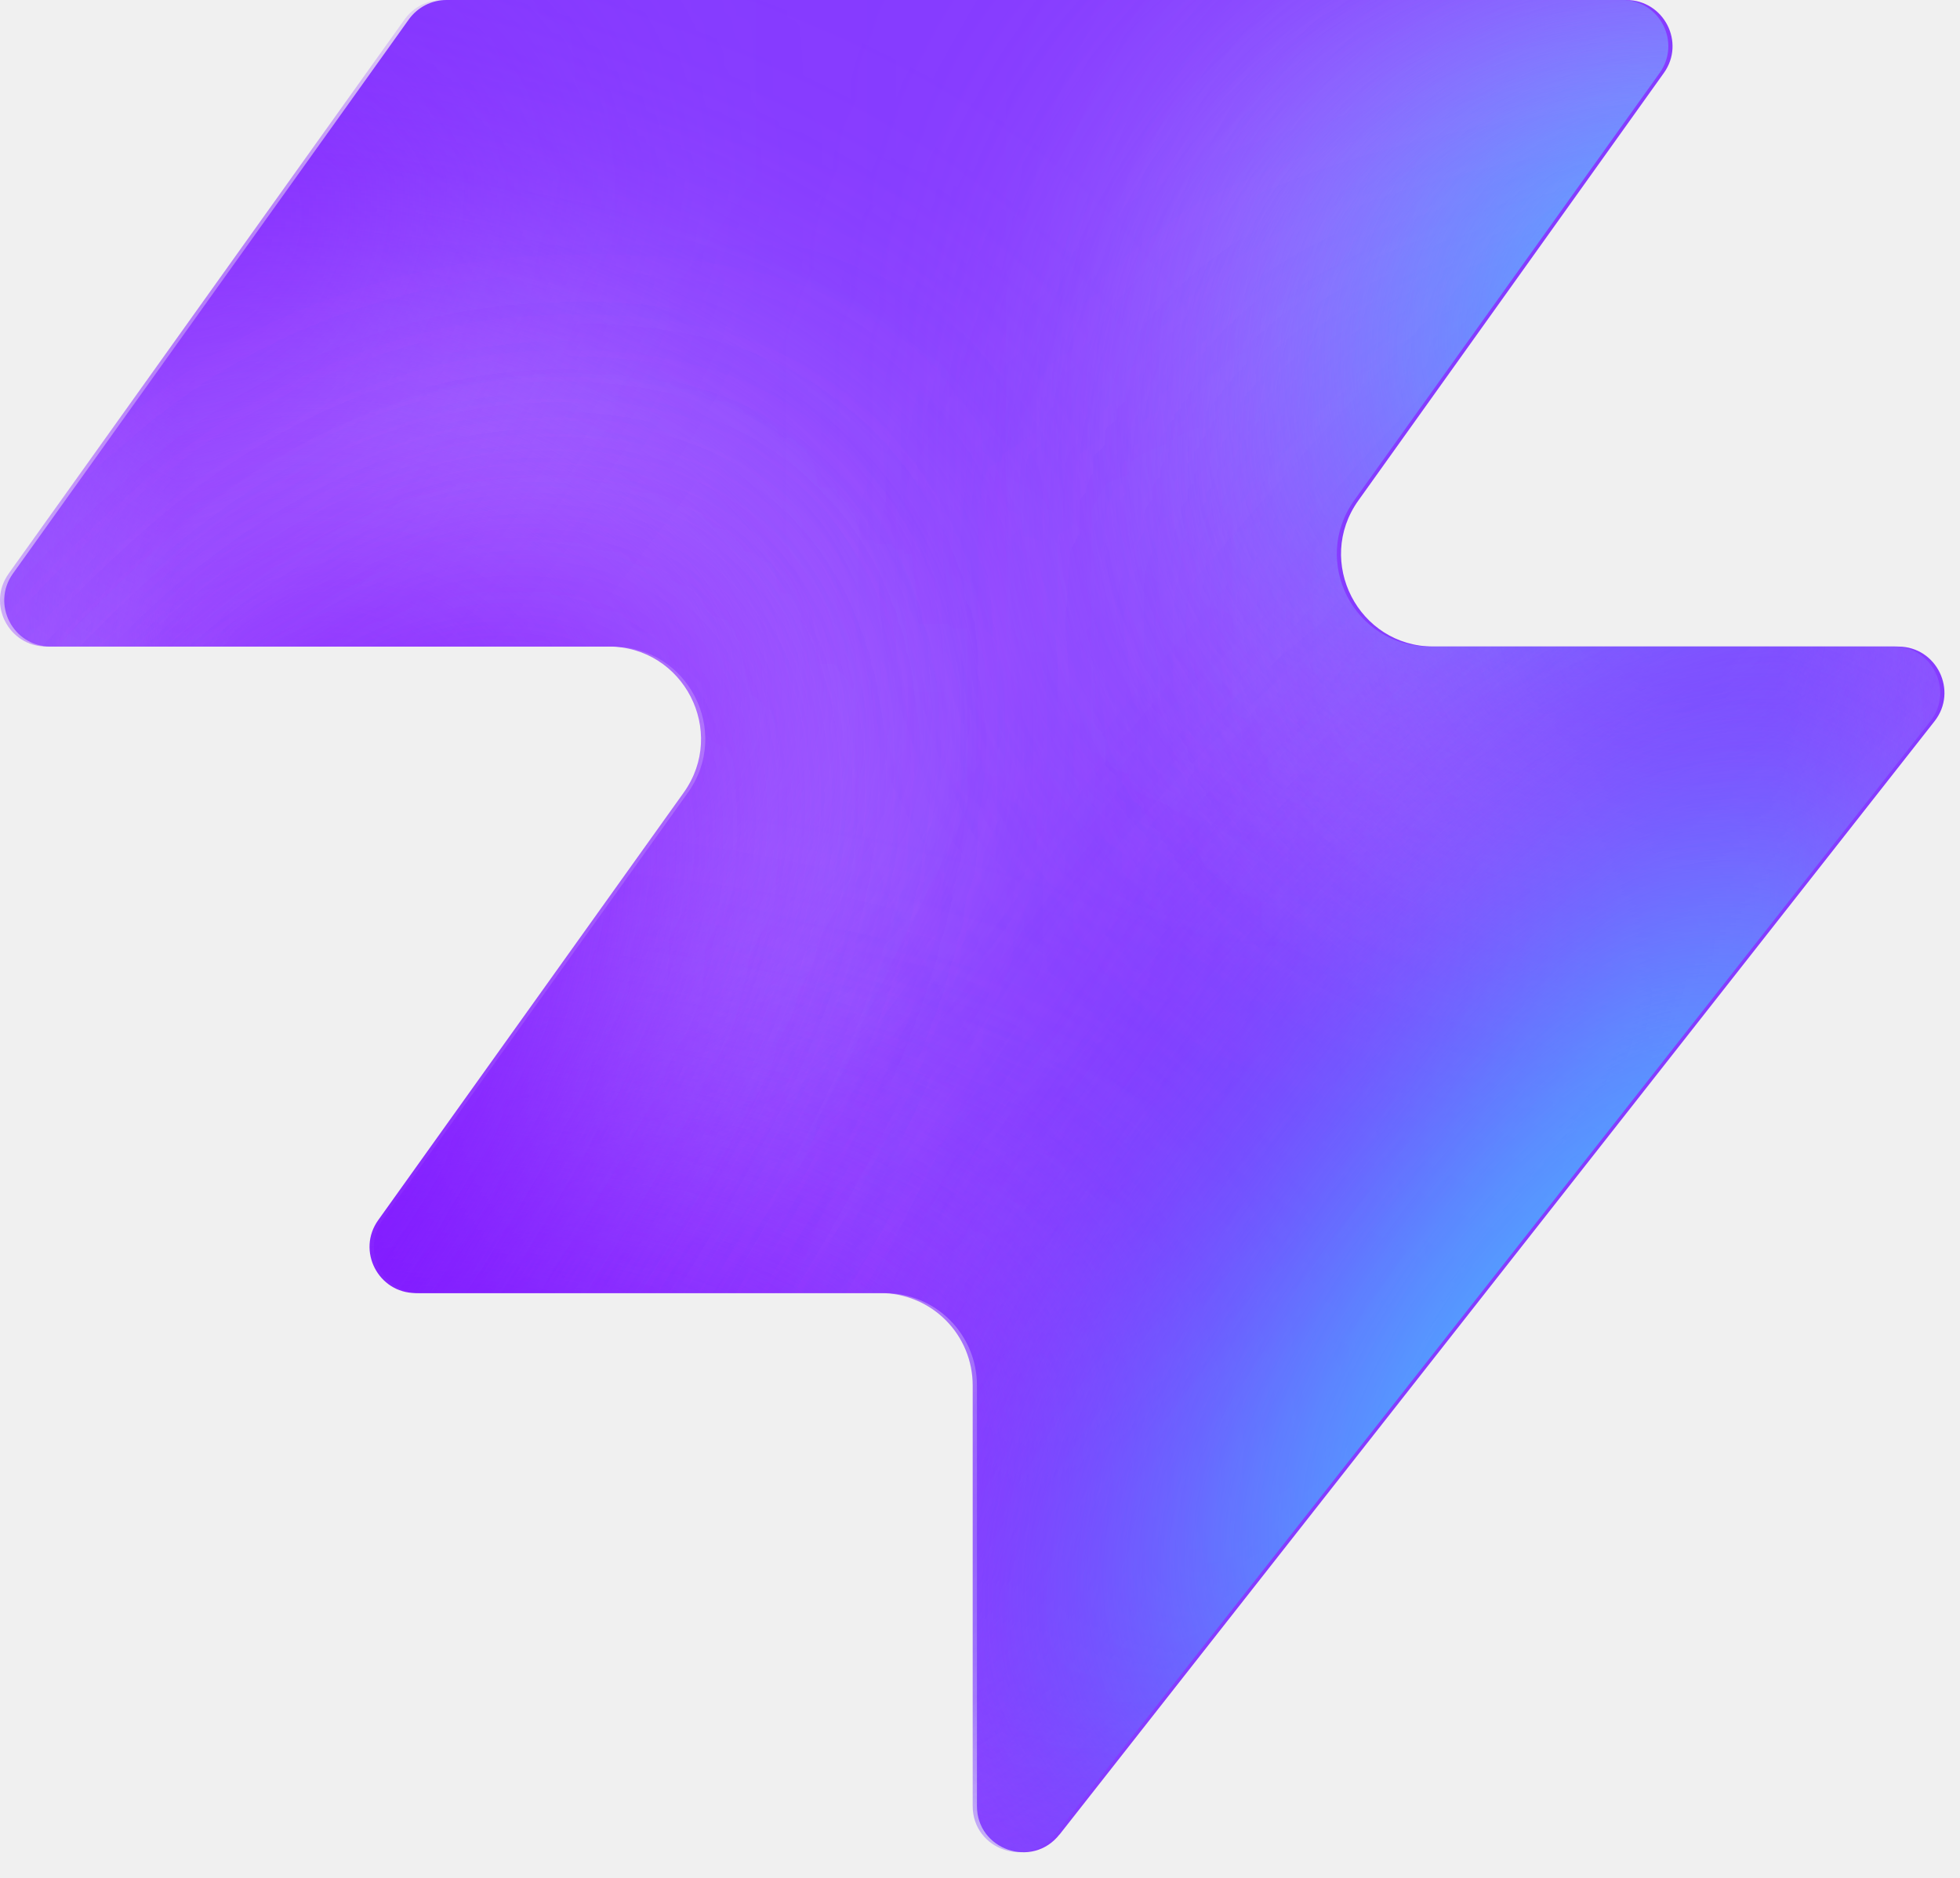
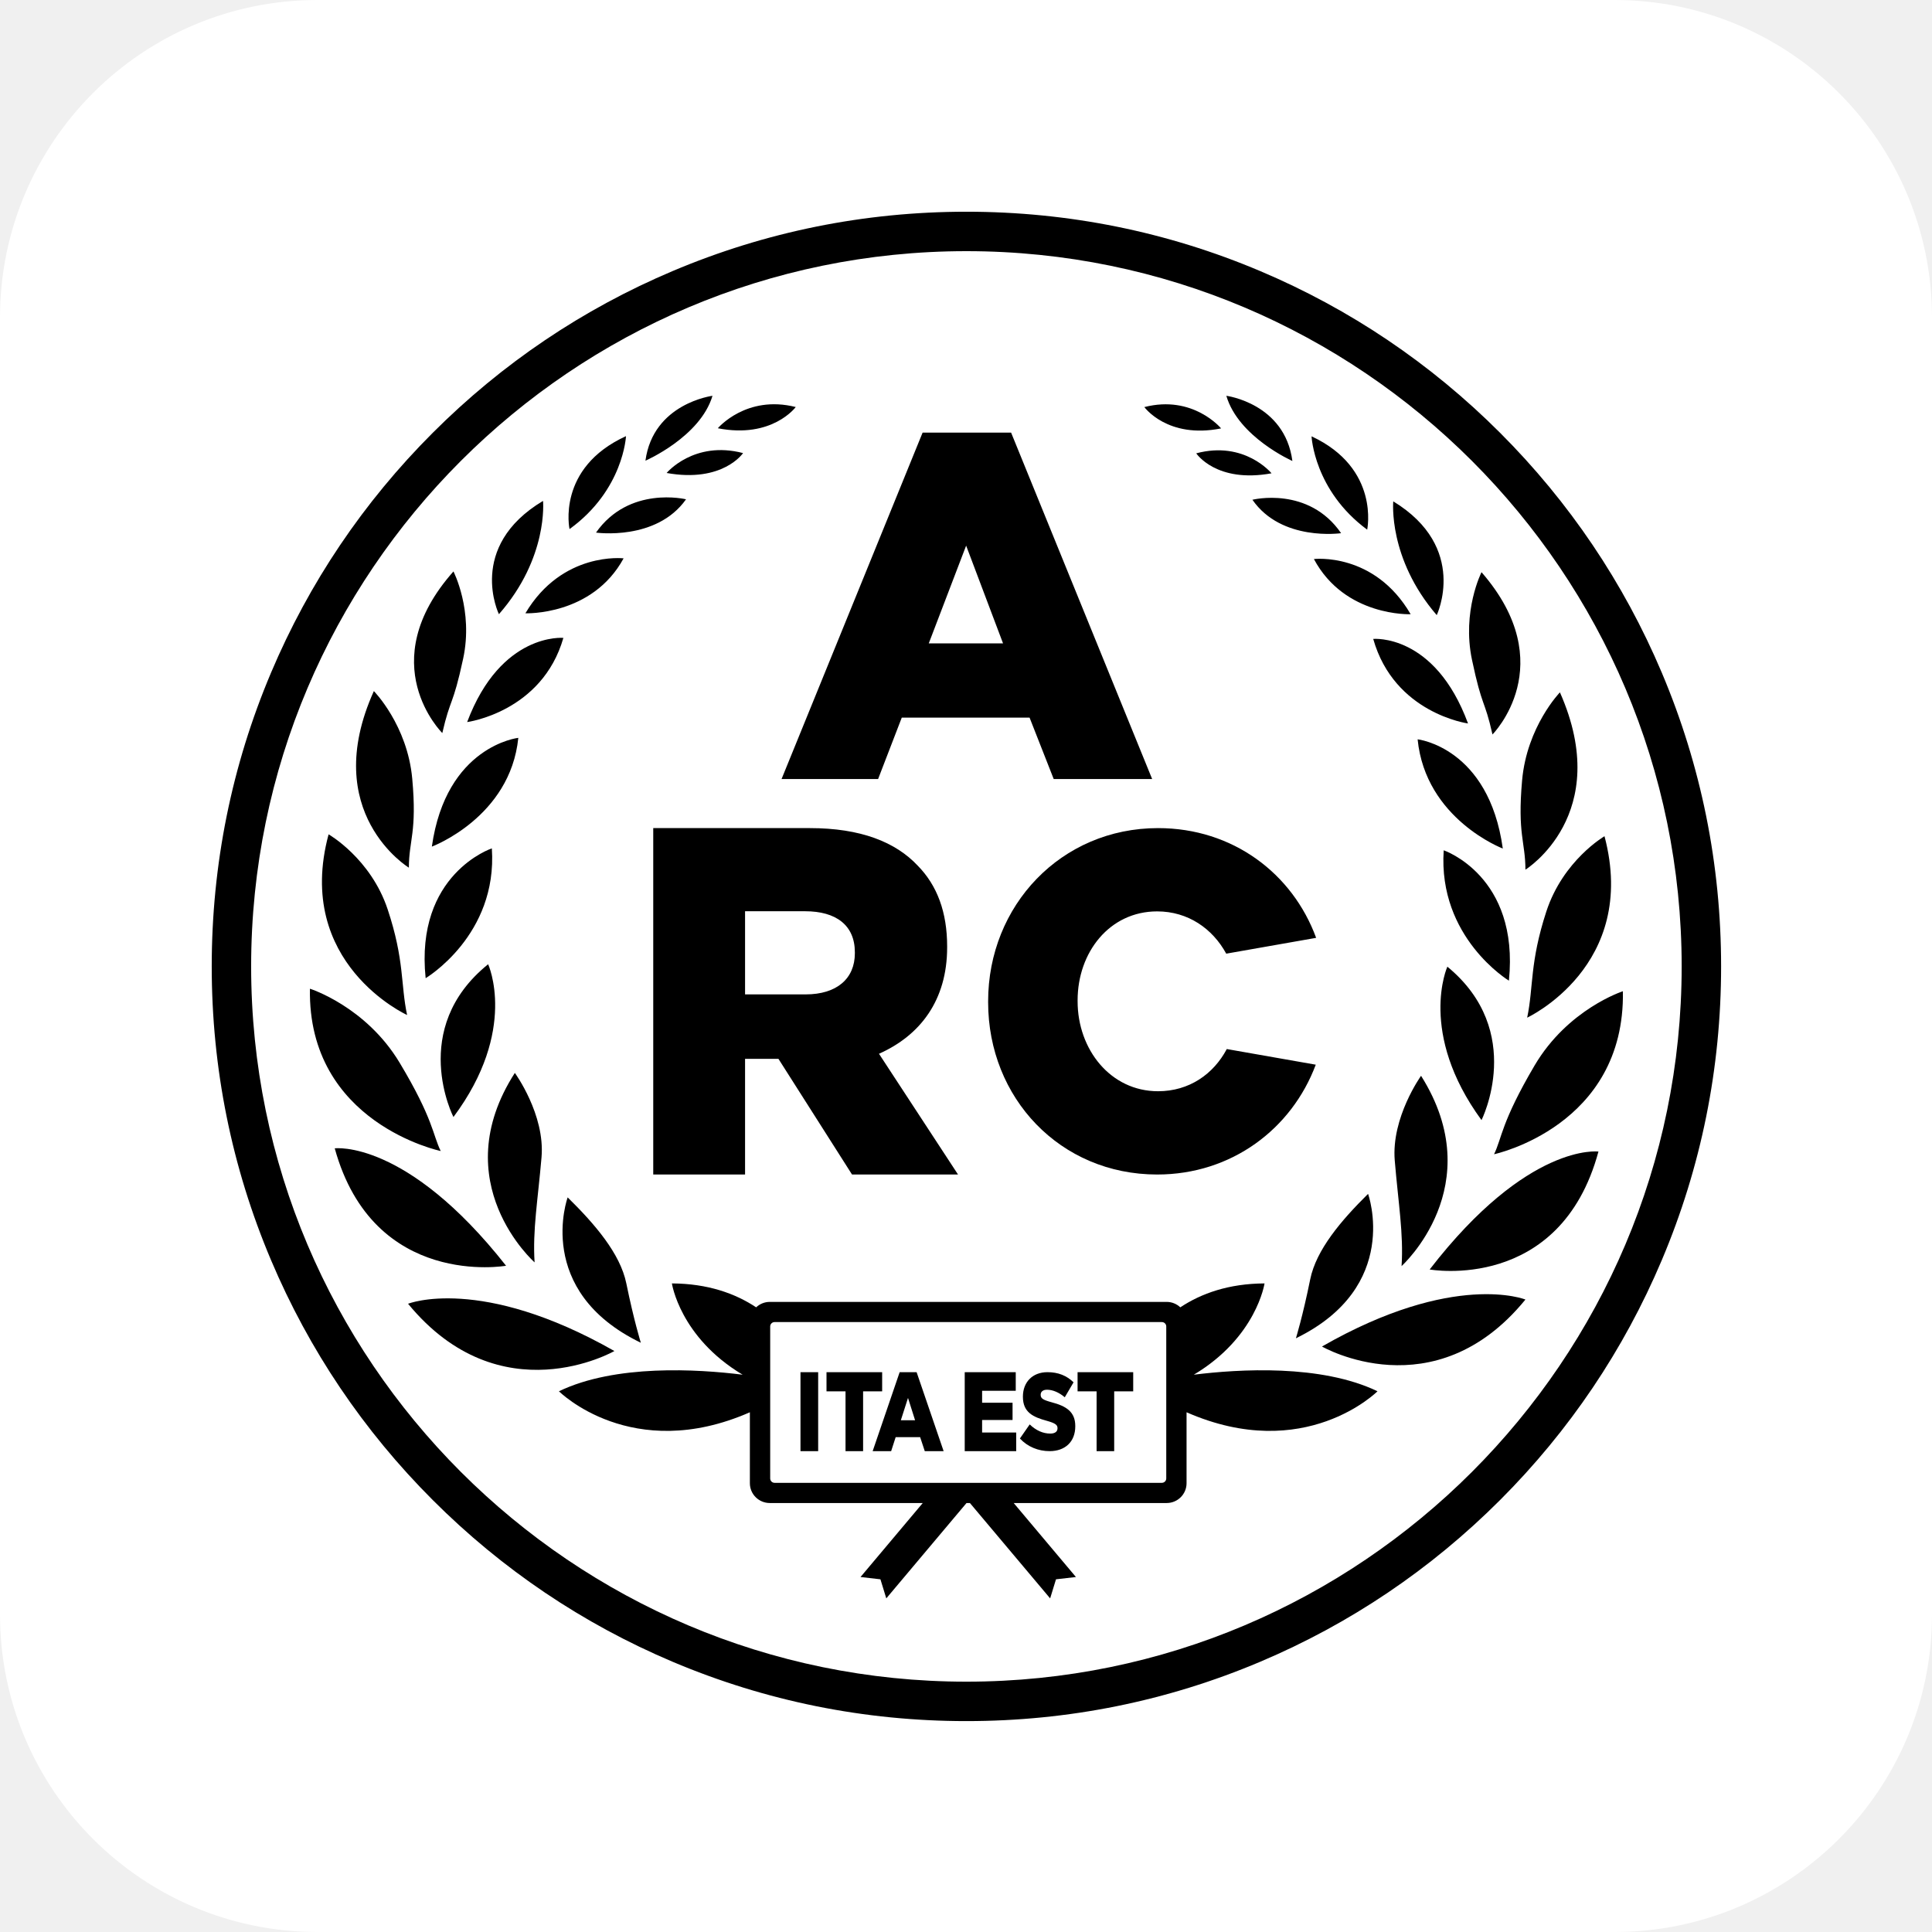
- <svg xmlns="http://www.w3.org/2000/svg" width="48" height="46" fill="none" viewBox="0 0 48 46">
-   <path fill="#863bff" d="M25.946 44.938c-.664.845-2.021.375-2.021-.698V33.937a2.26 2.26 0 0 0-2.262-2.262H10.287c-.92 0-1.456-1.04-.92-1.788l7.48-10.471c1.07-1.497 0-3.578-1.842-3.578H1.237c-.92 0-1.456-1.04-.92-1.788L10.013.474c.214-.297.556-.474.92-.474h28.894c.92 0 1.456 1.04.92 1.788l-7.48 10.471c-1.07 1.498 0 3.579 1.842 3.579h11.377c.943 0 1.473 1.088.89 1.83L25.947 44.94z" style="fill:#863bff;fill:color(display-p3 .525 .23 1);fill-opacity:1" />
-   <mask id="a" width="48" height="46" x="0" y="0" maskUnits="userSpaceOnUse" style="mask-type:alpha">
-     <path fill="#000" d="M25.842 44.938c-.664.844-2.021.375-2.021-.698V33.937a2.26 2.26 0 0 0-2.262-2.262H10.183c-.92 0-1.456-1.04-.92-1.788l7.48-10.471c1.07-1.498 0-3.579-1.842-3.579H1.133c-.92 0-1.456-1.04-.92-1.787L9.91.473c.214-.297.556-.474.92-.474h28.894c.92 0 1.456 1.04.92 1.788l-7.48 10.471c-1.07 1.498 0 3.578 1.842 3.578h11.377c.943 0 1.473 1.088.89 1.832L25.843 44.94z" style="fill:#000;fill-opacity:1" />
-   </mask>
-   <g mask="url(#a)">
-     <g filter="url(#b)">
-       <ellipse cx="5.508" cy="14.704" fill="#ede6ff" rx="5.508" ry="14.704" style="fill:#ede6ff;fill:color(display-p3 .927 .903 1);fill-opacity:1" transform="matrix(.00324 1 1 -.00324 -4.47 31.516)" />
-     </g>
-     <g filter="url(#c)">
-       <ellipse cx="10.399" cy="29.851" fill="#ede6ff" rx="10.399" ry="29.851" style="fill:#ede6ff;fill:color(display-p3 .927 .903 1);fill-opacity:1" transform="matrix(.00324 1 1 -.00324 -39.328 7.883)" />
-     </g>
-     <g filter="url(#d)">
-       <ellipse cx="5.508" cy="30.487" fill="#7e14ff" rx="5.508" ry="30.487" style="fill:#7e14ff;fill:color(display-p3 .492 .077 1);fill-opacity:1" transform="rotate(89.814 -25.913 -14.639)scale(1 -1)" />
-     </g>
-     <g filter="url(#e)">
-       <ellipse cx="5.508" cy="30.599" fill="#7e14ff" rx="5.508" ry="30.599" style="fill:#7e14ff;fill:color(display-p3 .492 .077 1);fill-opacity:1" transform="rotate(89.814 -32.644 -3.334)scale(1 -1)" />
-     </g>
-     <g filter="url(#f)">
-       <ellipse cx="5.508" cy="30.599" fill="#7e14ff" rx="5.508" ry="30.599" style="fill:#7e14ff;fill:color(display-p3 .492 .077 1);fill-opacity:1" transform="matrix(.00324 1 1 -.00324 -34.34 30.47)" />
-     </g>
-     <g filter="url(#g)">
-       <ellipse cx="14.072" cy="22.078" fill="#ede6ff" rx="14.072" ry="22.078" style="fill:#ede6ff;fill:color(display-p3 .927 .903 1);fill-opacity:1" transform="rotate(93.35 24.506 48.493)scale(-1 1)" />
-     </g>
-     <g filter="url(#h)">
-       <ellipse cx="3.47" cy="21.501" fill="#7e14ff" rx="3.47" ry="21.501" style="fill:#7e14ff;fill:color(display-p3 .492 .077 1);fill-opacity:1" transform="rotate(89.009 28.708 47.59)scale(-1 1)" />
-     </g>
-     <g filter="url(#i)">
-       <ellipse cx="3.47" cy="21.501" fill="#7e14ff" rx="3.47" ry="21.501" style="fill:#7e14ff;fill:color(display-p3 .492 .077 1);fill-opacity:1" transform="rotate(89.009 28.708 47.59)scale(-1 1)" />
-     </g>
-     <g filter="url(#j)">
-       <ellipse cx=".387" cy="8.972" fill="#7e14ff" rx="4.407" ry="29.108" style="fill:#7e14ff;fill:color(display-p3 .492 .077 1);fill-opacity:1" transform="rotate(39.51 .387 8.972)" />
-     </g>
-     <g filter="url(#k)">
-       <ellipse cx="47.523" cy="-6.092" fill="#7e14ff" rx="4.407" ry="29.108" style="fill:#7e14ff;fill:color(display-p3 .492 .077 1);fill-opacity:1" transform="rotate(37.892 47.523 -6.092)" />
-     </g>
-     <g filter="url(#l)">
-       <ellipse cx="41.412" cy="6.333" fill="#47bfff" rx="5.971" ry="9.665" style="fill:#47bfff;fill:color(display-p3 .28 .748 1);fill-opacity:1" transform="rotate(37.892 41.412 6.333)" />
-     </g>
-     <g filter="url(#m)">
-       <ellipse cx="-1.879" cy="38.332" fill="#7e14ff" rx="4.407" ry="29.108" style="fill:#7e14ff;fill:color(display-p3 .492 .077 1);fill-opacity:1" transform="rotate(37.892 -1.88 38.332)" />
-     </g>
-     <g filter="url(#n)">
-       <ellipse cx="-1.879" cy="38.332" fill="#7e14ff" rx="4.407" ry="29.108" style="fill:#7e14ff;fill:color(display-p3 .492 .077 1);fill-opacity:1" transform="rotate(37.892 -1.88 38.332)" />
-     </g>
-     <g filter="url(#o)">
-       <ellipse cx="35.651" cy="29.907" fill="#7e14ff" rx="4.407" ry="29.108" style="fill:#7e14ff;fill:color(display-p3 .492 .077 1);fill-opacity:1" transform="rotate(37.892 35.651 29.907)" />
-     </g>
-     <g filter="url(#p)">
-       <ellipse cx="38.418" cy="32.4" fill="#47bfff" rx="5.971" ry="15.297" style="fill:#47bfff;fill:color(display-p3 .28 .748 1);fill-opacity:1" transform="rotate(37.892 38.418 32.4)" />
-     </g>
-   </g>
-   <defs>
-     <filter id="b" width="60.045" height="41.654" x="-19.77" y="16.149" color-interpolation-filters="sRGB" filterUnits="userSpaceOnUse">
-       <feFlood flood-opacity="0" result="BackgroundImageFix" />
-       <feBlend in="SourceGraphic" in2="BackgroundImageFix" result="shape" />
-       <feGaussianBlur result="effect1_foregroundBlur_2002_17158" stdDeviation="7.659" />
-     </filter>
-     <filter id="c" width="90.34" height="51.437" x="-54.613" y="-7.533" color-interpolation-filters="sRGB" filterUnits="userSpaceOnUse">
-       <feFlood flood-opacity="0" result="BackgroundImageFix" />
-       <feBlend in="SourceGraphic" in2="BackgroundImageFix" result="shape" />
-       <feGaussianBlur result="effect1_foregroundBlur_2002_17158" stdDeviation="7.659" />
-     </filter>
-     <filter id="d" width="79.355" height="29.4" x="-49.64" y="2.03" color-interpolation-filters="sRGB" filterUnits="userSpaceOnUse">
-       <feFlood flood-opacity="0" result="BackgroundImageFix" />
-       <feBlend in="SourceGraphic" in2="BackgroundImageFix" result="shape" />
-       <feGaussianBlur result="effect1_foregroundBlur_2002_17158" stdDeviation="4.596" />
-     </filter>
-     <filter id="e" width="79.579" height="29.4" x="-45.045" y="20.029" color-interpolation-filters="sRGB" filterUnits="userSpaceOnUse">
-       <feFlood flood-opacity="0" result="BackgroundImageFix" />
-       <feBlend in="SourceGraphic" in2="BackgroundImageFix" result="shape" />
-       <feGaussianBlur result="effect1_foregroundBlur_2002_17158" stdDeviation="4.596" />
-     </filter>
-     <filter id="f" width="79.579" height="29.4" x="-43.513" y="21.178" color-interpolation-filters="sRGB" filterUnits="userSpaceOnUse">
-       <feFlood flood-opacity="0" result="BackgroundImageFix" />
-       <feBlend in="SourceGraphic" in2="BackgroundImageFix" result="shape" />
-       <feGaussianBlur result="effect1_foregroundBlur_2002_17158" stdDeviation="4.596" />
-     </filter>
-     <filter id="g" width="74.749" height="58.852" x="15.756" y="-17.901" color-interpolation-filters="sRGB" filterUnits="userSpaceOnUse">
-       <feFlood flood-opacity="0" result="BackgroundImageFix" />
-       <feBlend in="SourceGraphic" in2="BackgroundImageFix" result="shape" />
-       <feGaussianBlur result="effect1_foregroundBlur_2002_17158" stdDeviation="7.659" />
-     </filter>
-     <filter id="h" width="61.377" height="25.362" x="23.548" y="2.284" color-interpolation-filters="sRGB" filterUnits="userSpaceOnUse">
-       <feFlood flood-opacity="0" result="BackgroundImageFix" />
-       <feBlend in="SourceGraphic" in2="BackgroundImageFix" result="shape" />
-       <feGaussianBlur result="effect1_foregroundBlur_2002_17158" stdDeviation="4.596" />
-     </filter>
-     <filter id="i" width="61.377" height="25.362" x="23.548" y="2.284" color-interpolation-filters="sRGB" filterUnits="userSpaceOnUse">
-       <feFlood flood-opacity="0" result="BackgroundImageFix" />
-       <feBlend in="SourceGraphic" in2="BackgroundImageFix" result="shape" />
-       <feGaussianBlur result="effect1_foregroundBlur_2002_17158" stdDeviation="4.596" />
-     </filter>
-     <filter id="j" width="56.045" height="63.649" x="-27.636" y="-22.853" color-interpolation-filters="sRGB" filterUnits="userSpaceOnUse">
-       <feFlood flood-opacity="0" result="BackgroundImageFix" />
-       <feBlend in="SourceGraphic" in2="BackgroundImageFix" result="shape" />
-       <feGaussianBlur result="effect1_foregroundBlur_2002_17158" stdDeviation="4.596" />
-     </filter>
-     <filter id="k" width="54.814" height="64.646" x="20.116" y="-38.415" color-interpolation-filters="sRGB" filterUnits="userSpaceOnUse">
-       <feFlood flood-opacity="0" result="BackgroundImageFix" />
-       <feBlend in="SourceGraphic" in2="BackgroundImageFix" result="shape" />
-       <feGaussianBlur result="effect1_foregroundBlur_2002_17158" stdDeviation="4.596" />
-     </filter>
-     <filter id="l" width="33.541" height="35.313" x="24.641" y="-11.323" color-interpolation-filters="sRGB" filterUnits="userSpaceOnUse">
-       <feFlood flood-opacity="0" result="BackgroundImageFix" />
-       <feBlend in="SourceGraphic" in2="BackgroundImageFix" result="shape" />
-       <feGaussianBlur result="effect1_foregroundBlur_2002_17158" stdDeviation="4.596" />
-     </filter>
-     <filter id="m" width="54.814" height="64.646" x="-29.286" y="6.009" color-interpolation-filters="sRGB" filterUnits="userSpaceOnUse">
-       <feFlood flood-opacity="0" result="BackgroundImageFix" />
-       <feBlend in="SourceGraphic" in2="BackgroundImageFix" result="shape" />
-       <feGaussianBlur result="effect1_foregroundBlur_2002_17158" stdDeviation="4.596" />
-     </filter>
-     <filter id="n" width="54.814" height="64.646" x="-29.286" y="6.009" color-interpolation-filters="sRGB" filterUnits="userSpaceOnUse">
-       <feFlood flood-opacity="0" result="BackgroundImageFix" />
-       <feBlend in="SourceGraphic" in2="BackgroundImageFix" result="shape" />
-       <feGaussianBlur result="effect1_foregroundBlur_2002_17158" stdDeviation="4.596" />
-     </filter>
-     <filter id="o" width="54.814" height="64.646" x="8.244" y="-2.416" color-interpolation-filters="sRGB" filterUnits="userSpaceOnUse">
-       <feFlood flood-opacity="0" result="BackgroundImageFix" />
-       <feBlend in="SourceGraphic" in2="BackgroundImageFix" result="shape" />
-       <feGaussianBlur result="effect1_foregroundBlur_2002_17158" stdDeviation="4.596" />
-     </filter>
-     <filter id="p" width="39.409" height="43.623" x="18.713" y="10.588" color-interpolation-filters="sRGB" filterUnits="userSpaceOnUse">
-       <feFlood flood-opacity="0" result="BackgroundImageFix" />
-       <feBlend in="SourceGraphic" in2="BackgroundImageFix" result="shape" />
-       <feGaussianBlur result="effect1_foregroundBlur_2002_17158" stdDeviation="4.596" />
-     </filter>
-   </defs>
+ <svg xmlns="http://www.w3.org/2000/svg" width="112" height="112" viewBox="0 0 112 112" fill="none">
+   <path d="M0 18.411C0 8.243 8.243 0 18.411 0H93.589C103.757 0 112 8.243 112 18.411V93.589C112 103.757 103.757 112 93.589 112H18.411C8.243 112 0 103.757 0 93.589V18.411Z" fill="white" />
+   <path d="M56.024 97.488C33.16 97.488 14.559 78.887 14.559 56.024C14.559 33.161 33.16 14.56 56.024 14.56C78.888 14.56 97.488 33.161 97.488 56.024C97.488 78.887 78.888 97.488 56.024 97.488ZM96.335 38.994C94.131 33.785 90.977 29.106 86.96 25.089C82.942 21.071 78.264 17.916 73.053 15.713C67.66 13.431 61.93 12.274 56.024 12.274C50.118 12.274 44.389 13.431 38.994 15.713C33.784 17.916 29.105 21.071 25.088 25.089C21.07 29.106 17.916 33.785 15.713 38.994C13.431 44.389 12.274 50.118 12.274 56.024C12.274 61.93 13.431 67.659 15.713 73.054C17.916 78.263 21.07 82.943 25.088 86.96C29.105 90.977 33.784 94.132 38.994 96.335C44.389 98.617 50.118 99.774 56.024 99.774C61.93 99.774 67.66 98.617 73.053 96.335C78.264 94.132 82.942 90.977 86.96 86.96C90.977 82.943 94.131 78.263 96.335 73.054C98.617 67.659 99.774 61.93 99.774 56.024C99.774 50.118 98.617 44.389 96.335 38.994Z" fill="black" />
+   <path d="M67.609 85.708C67.609 85.848 67.494 85.961 67.354 85.961H44.903C44.763 85.961 44.649 85.848 44.649 85.708V76.894C44.649 76.755 44.763 76.642 44.903 76.642H67.354C67.494 76.642 67.609 76.755 67.609 76.894V85.708ZM69.206 79.693C72.845 77.519 73.306 74.401 73.306 74.401C71.231 74.412 69.64 74.98 68.424 75.787C68.216 75.593 67.939 75.472 67.632 75.472H44.626C44.319 75.472 44.041 75.593 43.835 75.787C42.618 74.98 41.026 74.412 38.951 74.401C38.951 74.401 39.412 77.519 43.051 79.693C40.44 79.367 35.682 79.077 32.402 80.653C32.402 80.653 36.615 84.877 43.471 81.871V85.984C43.471 86.618 43.987 87.132 44.626 87.132H53.493L49.885 91.421L51.04 91.554L51.379 92.66L56.03 87.132H56.227L60.878 92.66L61.217 91.554L62.373 91.421L58.765 87.132H67.632C68.27 87.132 68.786 86.618 68.786 85.984V81.871C75.644 84.877 79.855 80.653 79.855 80.653C76.576 79.077 71.818 79.367 69.206 79.693ZM36.289 25.284C32.245 27.132 33.016 30.672 33.016 30.672C36.149 28.406 36.289 25.284 36.289 25.284ZM39.77 28.945C39.77 28.945 36.473 28.138 34.551 30.875C34.551 30.875 38.054 31.376 39.77 28.945ZM41.304 22.945C41.304 22.945 37.866 23.379 37.417 26.707C37.417 26.707 40.593 25.33 41.304 22.945ZM43.076 26.266C40.227 25.52 38.645 27.419 38.645 27.419C41.905 28.006 43.076 26.266 43.076 26.266ZM46.13 23.596C43.261 22.872 41.613 24.826 41.613 24.826C44.768 25.446 46.13 23.596 46.13 23.596ZM31.48 29.038C27.023 31.704 28.923 35.606 28.923 35.606C31.801 32.324 31.48 29.038 31.48 29.038ZM36.151 32.368C36.151 32.368 32.596 31.949 30.458 35.553C30.458 35.553 34.33 35.712 36.151 32.368ZM26.849 38.186C27.452 35.382 26.287 33.127 26.287 33.127C21.552 38.465 25.641 42.495 25.641 42.495C26.12 40.413 26.245 40.991 26.849 38.186ZM23.702 50.299C23.707 48.682 24.182 48.25 23.898 45.141C23.616 42.032 21.673 40.063 21.673 40.063C18.485 47.128 23.702 50.299 23.702 50.299ZM32.66 36.979C32.66 36.979 29.044 36.641 27.081 41.859C27.081 41.859 31.421 41.283 32.66 36.979ZM30.047 42.774C30.047 42.774 25.861 43.233 25.035 49.079C25.035 49.079 29.582 47.385 30.047 42.774ZM23.6 58.841C23.22 57.056 23.456 55.672 22.473 52.715C21.489 49.759 19.049 48.367 19.049 48.367C17.031 55.856 23.6 58.841 23.6 58.841ZM24.675 56.706C24.675 56.706 28.857 54.226 28.513 49.181C28.513 49.181 24.049 50.659 24.675 56.706ZM25.549 66.726C25.084 65.791 25.133 64.885 23.17 61.612C21.206 58.338 17.967 57.317 17.967 57.317C17.827 65.114 25.549 66.726 25.549 66.726ZM28.298 55.898C23.662 59.638 26.287 64.755 26.287 64.755C30.05 59.708 28.298 55.898 28.298 55.898ZM29.846 62.198C25.756 68.558 30.991 73.181 30.991 73.181C30.87 71.312 31.181 69.57 31.393 67.087C31.605 64.605 29.846 62.198 29.846 62.198ZM29.337 73.377C23.555 66.035 19.405 66.57 19.405 66.57C21.659 74.74 29.337 73.377 29.337 73.377Z" fill="black" />
+   <path d="M79.257 30.705C79.257 30.705 80.016 27.15 76.032 25.294C76.032 25.294 76.171 28.429 79.257 30.705ZM77.745 30.909C75.852 28.16 72.604 28.971 72.604 28.971C74.294 31.412 77.745 30.909 77.745 30.909ZM74.921 26.723C74.479 23.381 71.092 22.945 71.092 22.945C71.793 25.34 74.921 26.723 74.921 26.723ZM69.347 26.28C69.347 26.28 70.501 28.027 73.712 27.438C73.712 27.438 72.154 25.53 69.347 26.28ZM70.788 24.835C70.788 24.835 69.165 22.872 66.339 23.599C66.339 23.599 67.681 25.457 70.788 24.835ZM80.769 29.064C80.769 29.064 80.453 32.364 83.289 35.66C83.289 35.66 85.161 31.741 80.769 29.064ZM76.168 32.408C77.963 35.766 81.777 35.607 81.777 35.607C79.671 31.987 76.168 32.408 76.168 32.408ZM86.521 42.578C86.521 42.578 90.55 38.532 85.885 33.17C85.885 33.17 84.738 35.435 85.333 38.251C85.926 41.069 86.05 40.488 86.521 42.578ZM90.43 40.136C90.43 40.136 88.517 42.114 88.238 45.236C87.96 48.357 88.427 48.792 88.431 50.416C88.431 50.416 93.572 47.231 90.43 40.136ZM79.607 37.039C80.828 41.362 85.103 41.94 85.103 41.94C83.171 36.7 79.607 37.039 79.607 37.039ZM82.181 42.859C82.64 47.49 87.119 49.191 87.119 49.191C86.304 43.32 82.181 42.859 82.181 42.859ZM88.532 58.995C88.532 58.995 95.004 55.997 93.015 48.476C93.015 48.476 90.611 49.873 89.642 52.842C88.673 55.812 88.906 57.202 88.532 58.995ZM87.473 56.85C88.09 50.777 83.693 49.293 83.693 49.293C83.353 54.36 87.473 56.85 87.473 56.85ZM94.081 57.463C94.081 57.463 90.89 58.489 88.955 61.778C87.022 65.065 87.07 65.974 86.612 66.913C86.612 66.913 94.219 65.294 94.081 57.463ZM83.905 56.039C83.905 56.039 82.178 59.865 85.885 64.934C85.885 64.934 88.472 59.795 83.905 56.039ZM82.38 62.365C82.38 62.365 80.647 64.783 80.855 67.276C81.064 69.769 81.37 71.519 81.251 73.396C81.251 73.396 86.408 68.753 82.38 62.365ZM82.88 73.593C82.88 73.593 90.444 74.961 92.664 66.757C92.664 66.757 88.577 66.219 82.88 73.593ZM76.636 78.059C76.636 78.059 83.142 81.82 88.431 75.336C88.431 75.336 84.298 73.667 76.636 78.059ZM79.308 69.21C77.752 70.749 76.302 72.448 75.954 74.165C75.524 76.294 75.125 77.582 75.125 77.582C81.257 74.591 79.308 69.21 79.308 69.21Z" fill="black" />
+   <path d="M23.656 75.58C29.019 82.106 35.617 78.32 35.617 78.32C27.847 73.901 23.656 75.58 23.656 75.58ZM32.908 69.414C32.908 69.414 30.931 74.83 37.15 77.841C37.15 77.841 36.746 76.544 36.309 74.402C35.957 72.673 34.486 70.964 32.908 69.414ZM56.008 31.631L58.148 37.299H53.841L56.008 31.631ZM50.905 45.16L52.277 41.6H59.685L61.084 45.16H66.791L58.615 25.08H53.484L45.308 45.16H50.905ZM43.192 52.826H46.676C48.46 52.826 49.557 53.63 49.557 55.206V55.264C49.557 56.727 48.514 57.646 46.704 57.646H43.192V52.826ZM43.192 61.383H45.128L49.393 68.088H55.538L50.956 61.088C53.343 60.026 54.907 57.99 54.907 54.92V54.863C54.907 52.883 54.331 51.335 53.206 50.187C51.917 48.81 49.886 48.006 46.95 48.006H37.869V68.088H43.192V61.383ZM57.283 58.046V58.101C57.283 63.646 61.453 68.088 67.081 68.088C71.394 68.088 74.881 65.448 76.276 61.721L71.118 60.814C70.347 62.268 68.937 63.26 67.134 63.26C64.372 63.26 62.47 60.833 62.47 58.046V57.991C62.47 55.206 64.32 52.834 67.081 52.834C68.871 52.834 70.295 53.833 71.086 55.285L76.298 54.368C74.928 50.633 71.463 48.006 67.134 48.006C61.505 48.006 57.283 52.502 57.283 58.046ZM46.405 84.124H47.43V79.546H46.405V84.124ZM51.139 79.546H47.913V80.657H49.016V84.124H50.035V80.657H51.139V79.546ZM52.223 82.332L52.638 81.039L53.048 82.332H52.223ZM52.154 79.546L50.589 84.124H51.661L51.923 83.313H53.342L53.61 84.124H54.703L53.137 79.546H52.154ZM56.934 82.319H58.699V81.318H56.934V80.625H58.884V79.546H55.926V84.124H58.91V83.045H56.934V82.319ZM60.964 81.291C60.454 81.152 60.329 81.064 60.329 80.861V80.848C60.329 80.69 60.45 80.564 60.697 80.564C61.022 80.564 61.39 80.716 61.726 81.001L62.235 80.134C61.837 79.748 61.348 79.546 60.722 79.546C59.84 79.546 59.299 80.14 59.299 80.962V80.975C59.299 81.885 59.903 82.151 60.686 82.366C61.184 82.505 61.305 82.607 61.305 82.79V82.802C61.305 82.992 61.158 83.106 60.886 83.106C60.46 83.106 60.056 82.923 59.693 82.575L59.125 83.391C59.577 83.878 60.197 84.124 60.848 84.124C61.741 84.124 62.335 83.587 62.335 82.683V82.67C62.335 81.841 61.81 81.513 60.964 81.291ZM62.468 80.657H63.571V84.124H64.591V80.657H65.693V79.546H62.468V80.657Z" fill="black" />
</svg>
